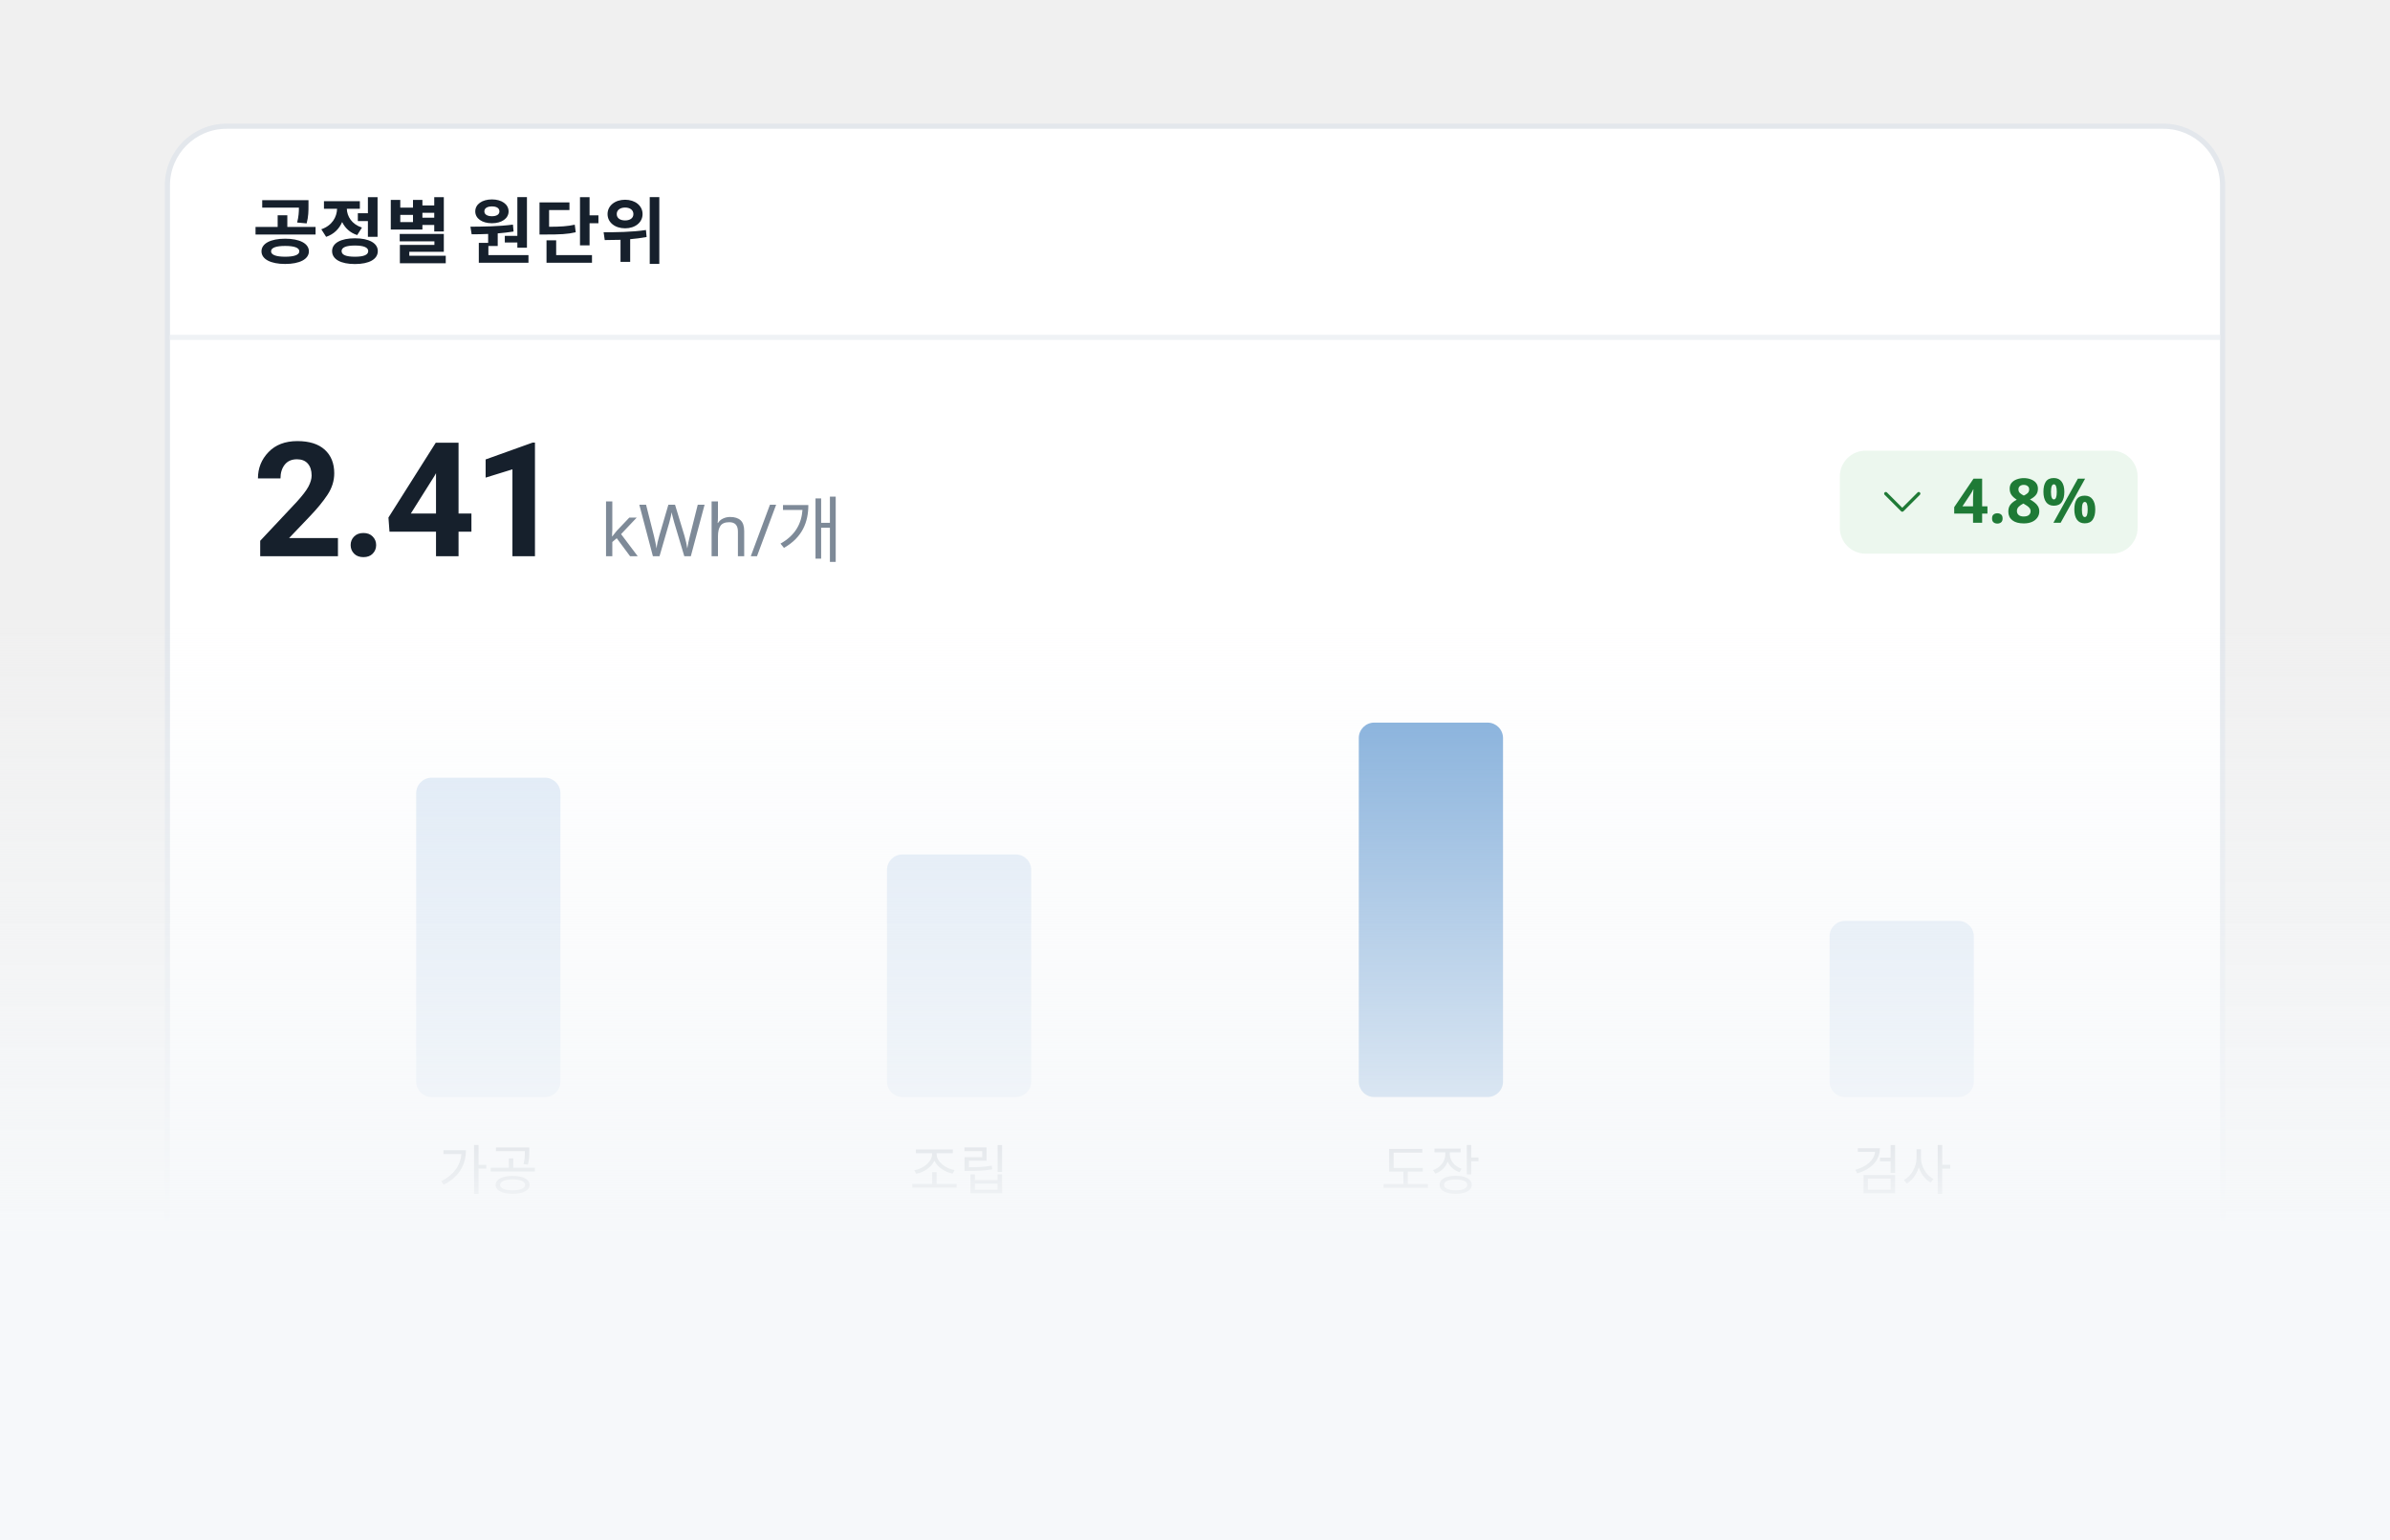
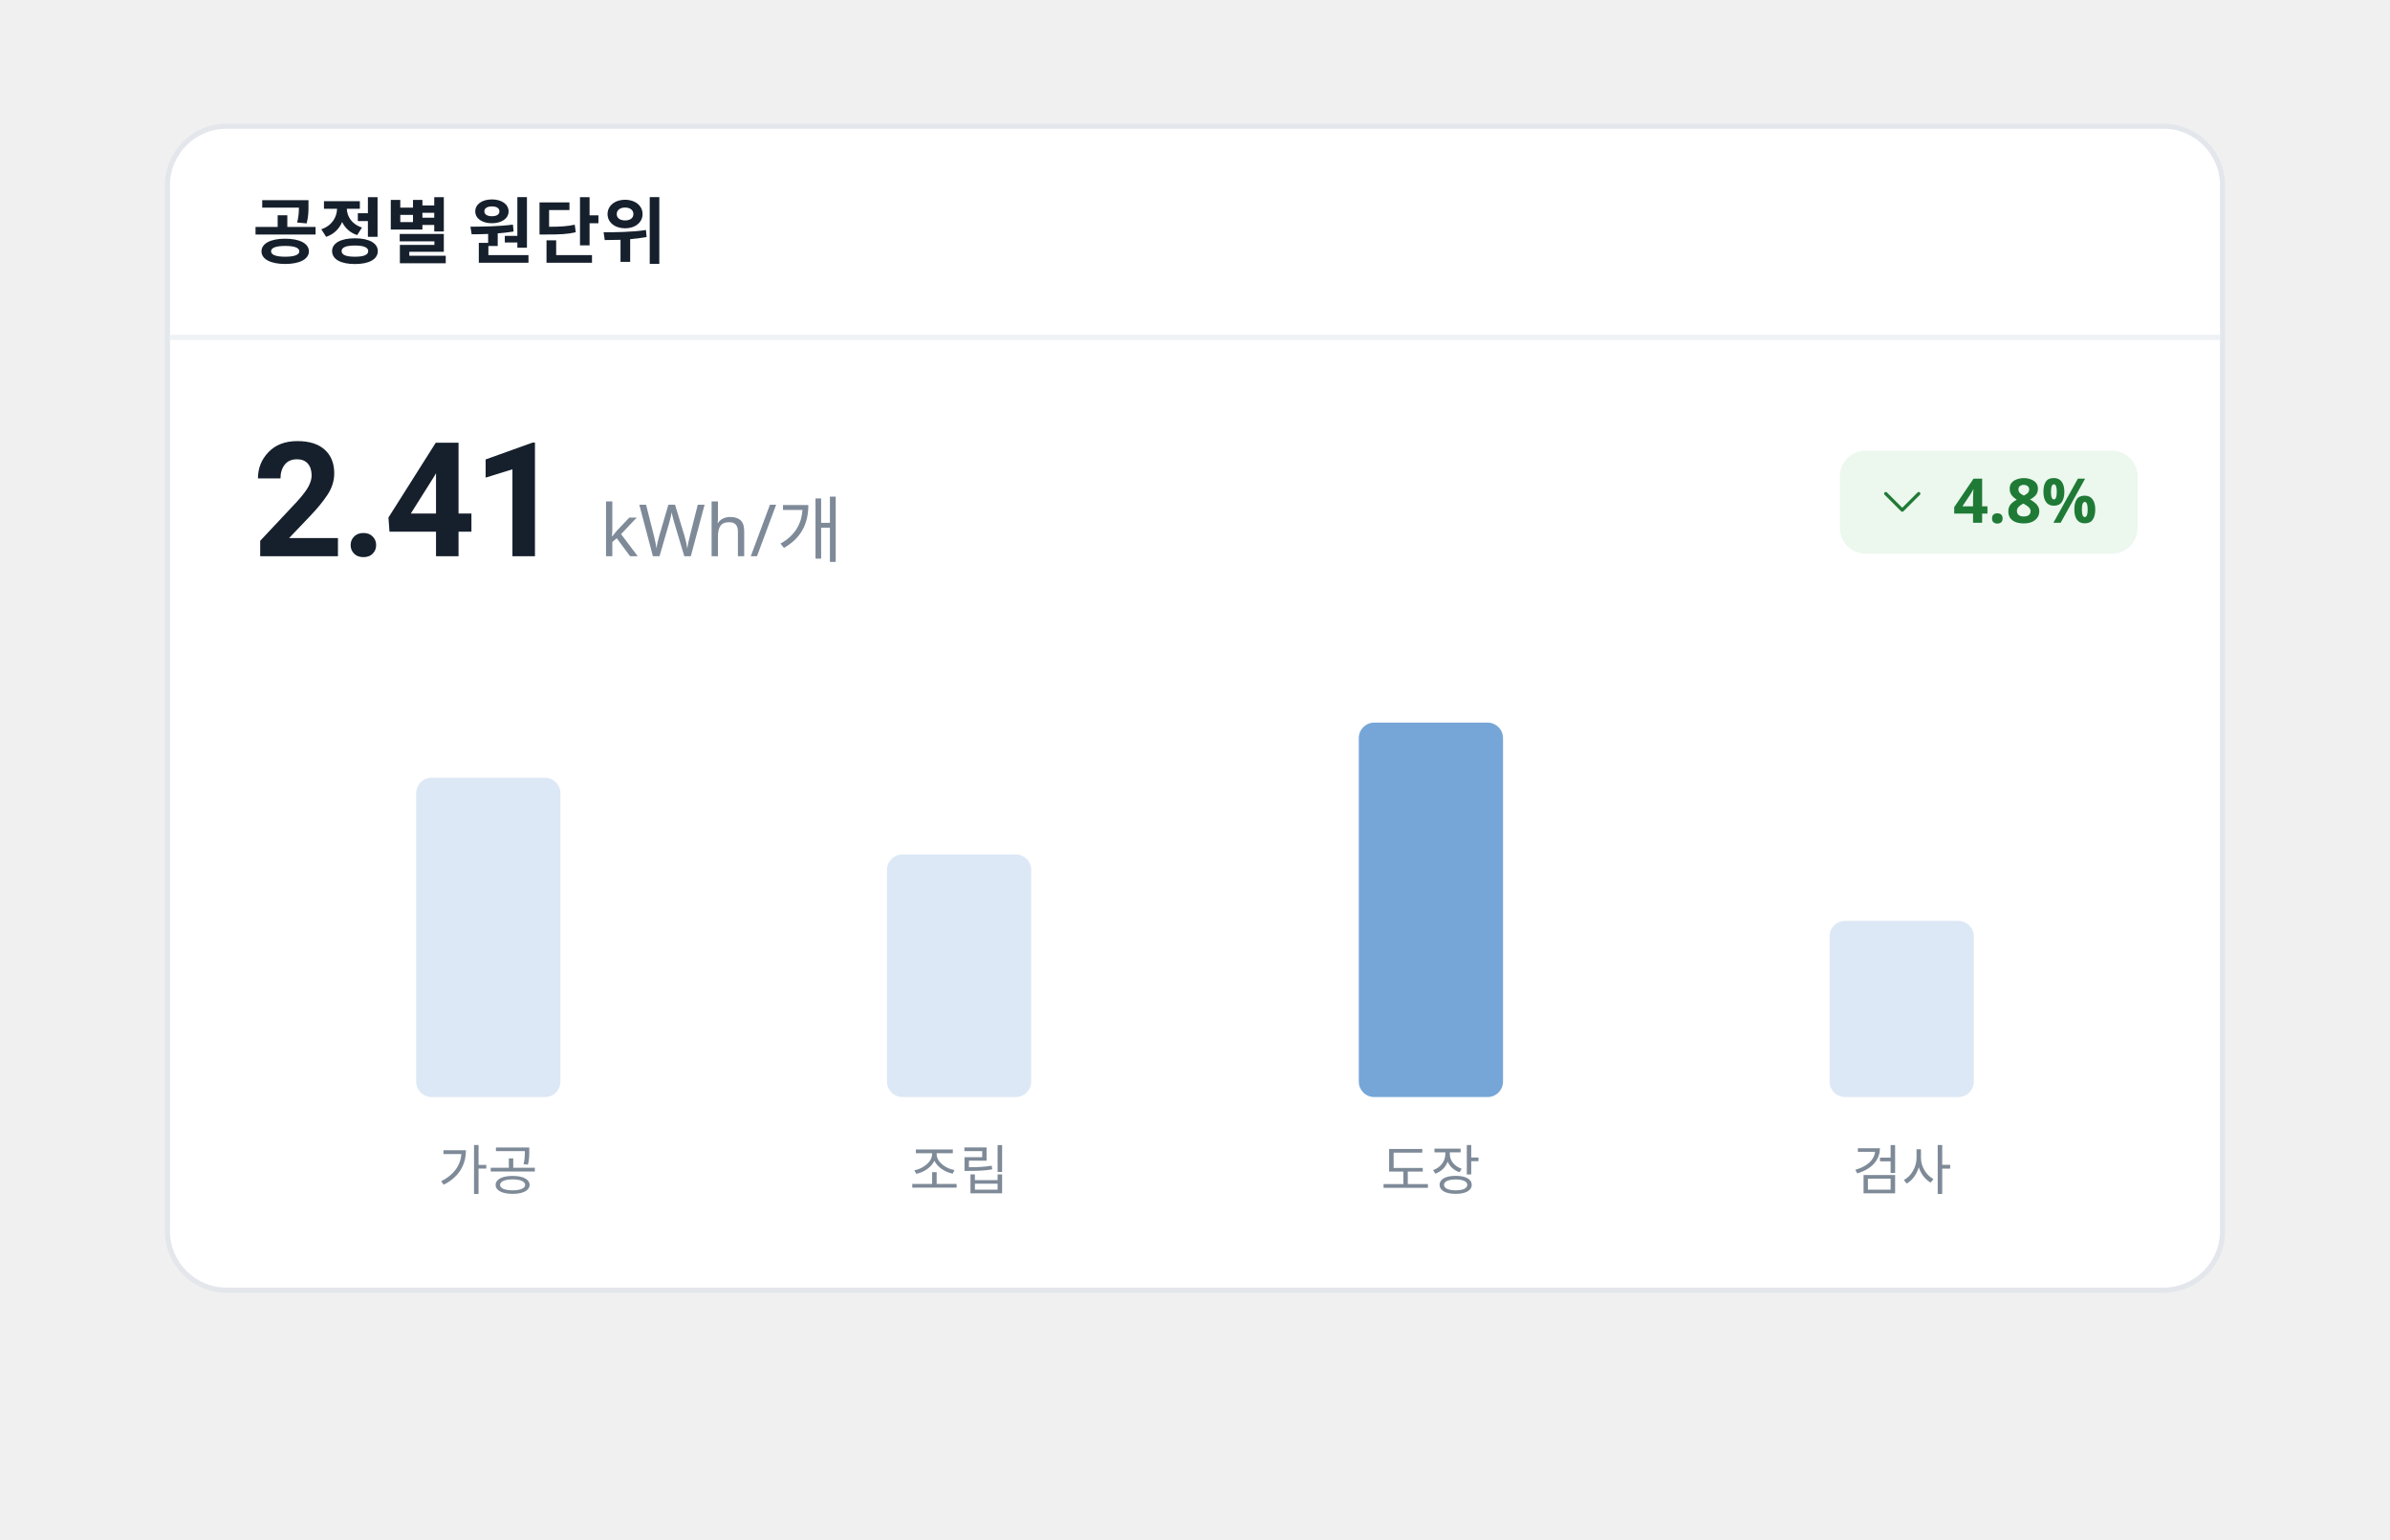
<svg xmlns="http://www.w3.org/2000/svg" width="464" height="299" viewBox="0 0 464 299" fill="none">
  <defs>
-     <linearGradient id="fade0" x1="0" y1="119.4" x2="0" y2="239.2" gradientUnits="userSpaceOnUse">
-       <stop offset="0" stop-color="#F6F8FA" stop-opacity="0" />
-       <stop offset="0.5" stop-color="#F6F8FA" stop-opacity="0.5" />
-       <stop offset="1" stop-color="#F6F8FA" stop-opacity="1" />
-     </linearGradient>
    <clipPath id="card">
      <rect width="464" height="299" rx="0" />
    </clipPath>
  </defs>
  <g clip-path="url(#card)">
    <rect x="32.5" y="24.5" width="399" height="226" rx="11.5" fill="#FFFFFF" stroke="#E3E7EC" stroke-width="1" />
    <line x1="33" y1="65.5" x2="431" y2="65.5" stroke="#EFF2F5" stroke-width="1" />
    <text x="49" y="50" font-family="Pretendard" font-size="14" font-weight="600" fill="#16202C">공정별 원단위</text>
    <text x="49" y="108" font-family="Roboto" font-size="31" font-weight="600" letter-spacing="-0.62" fill="#16202C" font-variant-numeric="tabular-nums">2.41</text>
    <text x="116.47" y="108" font-family="Pretendard" font-size="14" font-weight="500" fill="#7E8A98">kWh/개</text>
    <rect x="357.19" y="87.5" width="57.81" height="20" rx="5" fill="#3FB255" fill-opacity="0.1" />
    <g transform="translate(364.19 92) scale(0.04 0.04)" fill="#1F7A36">
      <path d="M213.66,101.66l-80,80a8,8,0,0,1-11.32,0l-80-80A8,8,0,0,1,53.66,90.34L128,164.69l74.34-74.35a8,8,0,0,1,11.32,11.32Z" fill="#1F7A36" />
    </g>
    <text x="379.19" y="101.5" font-family="JetBrains Mono" font-size="12" font-weight="600" fill="#1F7A36">4.8%</text>
    <g transform="translate(49 133) scale(1 1)">
      <rect x="31.8" y="18.0" width="28" height="62.0" rx="3" fill="#DCE8F5" />
      <rect x="123.2" y="32.9" width="28" height="47.1" rx="3" fill="#DCE8F5" />
      <rect x="214.8" y="7.3" width="28" height="72.7" rx="3" fill="#76A6D7" />
      <rect x="306.2" y="45.8" width="28" height="34.2" rx="3" fill="#DCE8F5" />
    </g>
    <text x="85.08" y="231" font-family="Pretendard" font-size="10.5" font-weight="400" fill="#7E8A98">가공</text>
    <text x="176.58" y="231" font-family="Pretendard" font-size="10.5" font-weight="400" fill="#7E8A98">조립</text>
    <text x="268.08" y="231" font-family="Pretendard" font-size="10.5" font-weight="400" fill="#7E8A98">도장</text>
    <text x="359.58" y="231" font-family="Pretendard" font-size="10.5" font-weight="400" fill="#7E8A98">검사</text>
-     <rect x="0" y="119.4" width="464" height="179.6" fill="url(#fade0)" />
  </g>
</svg>
